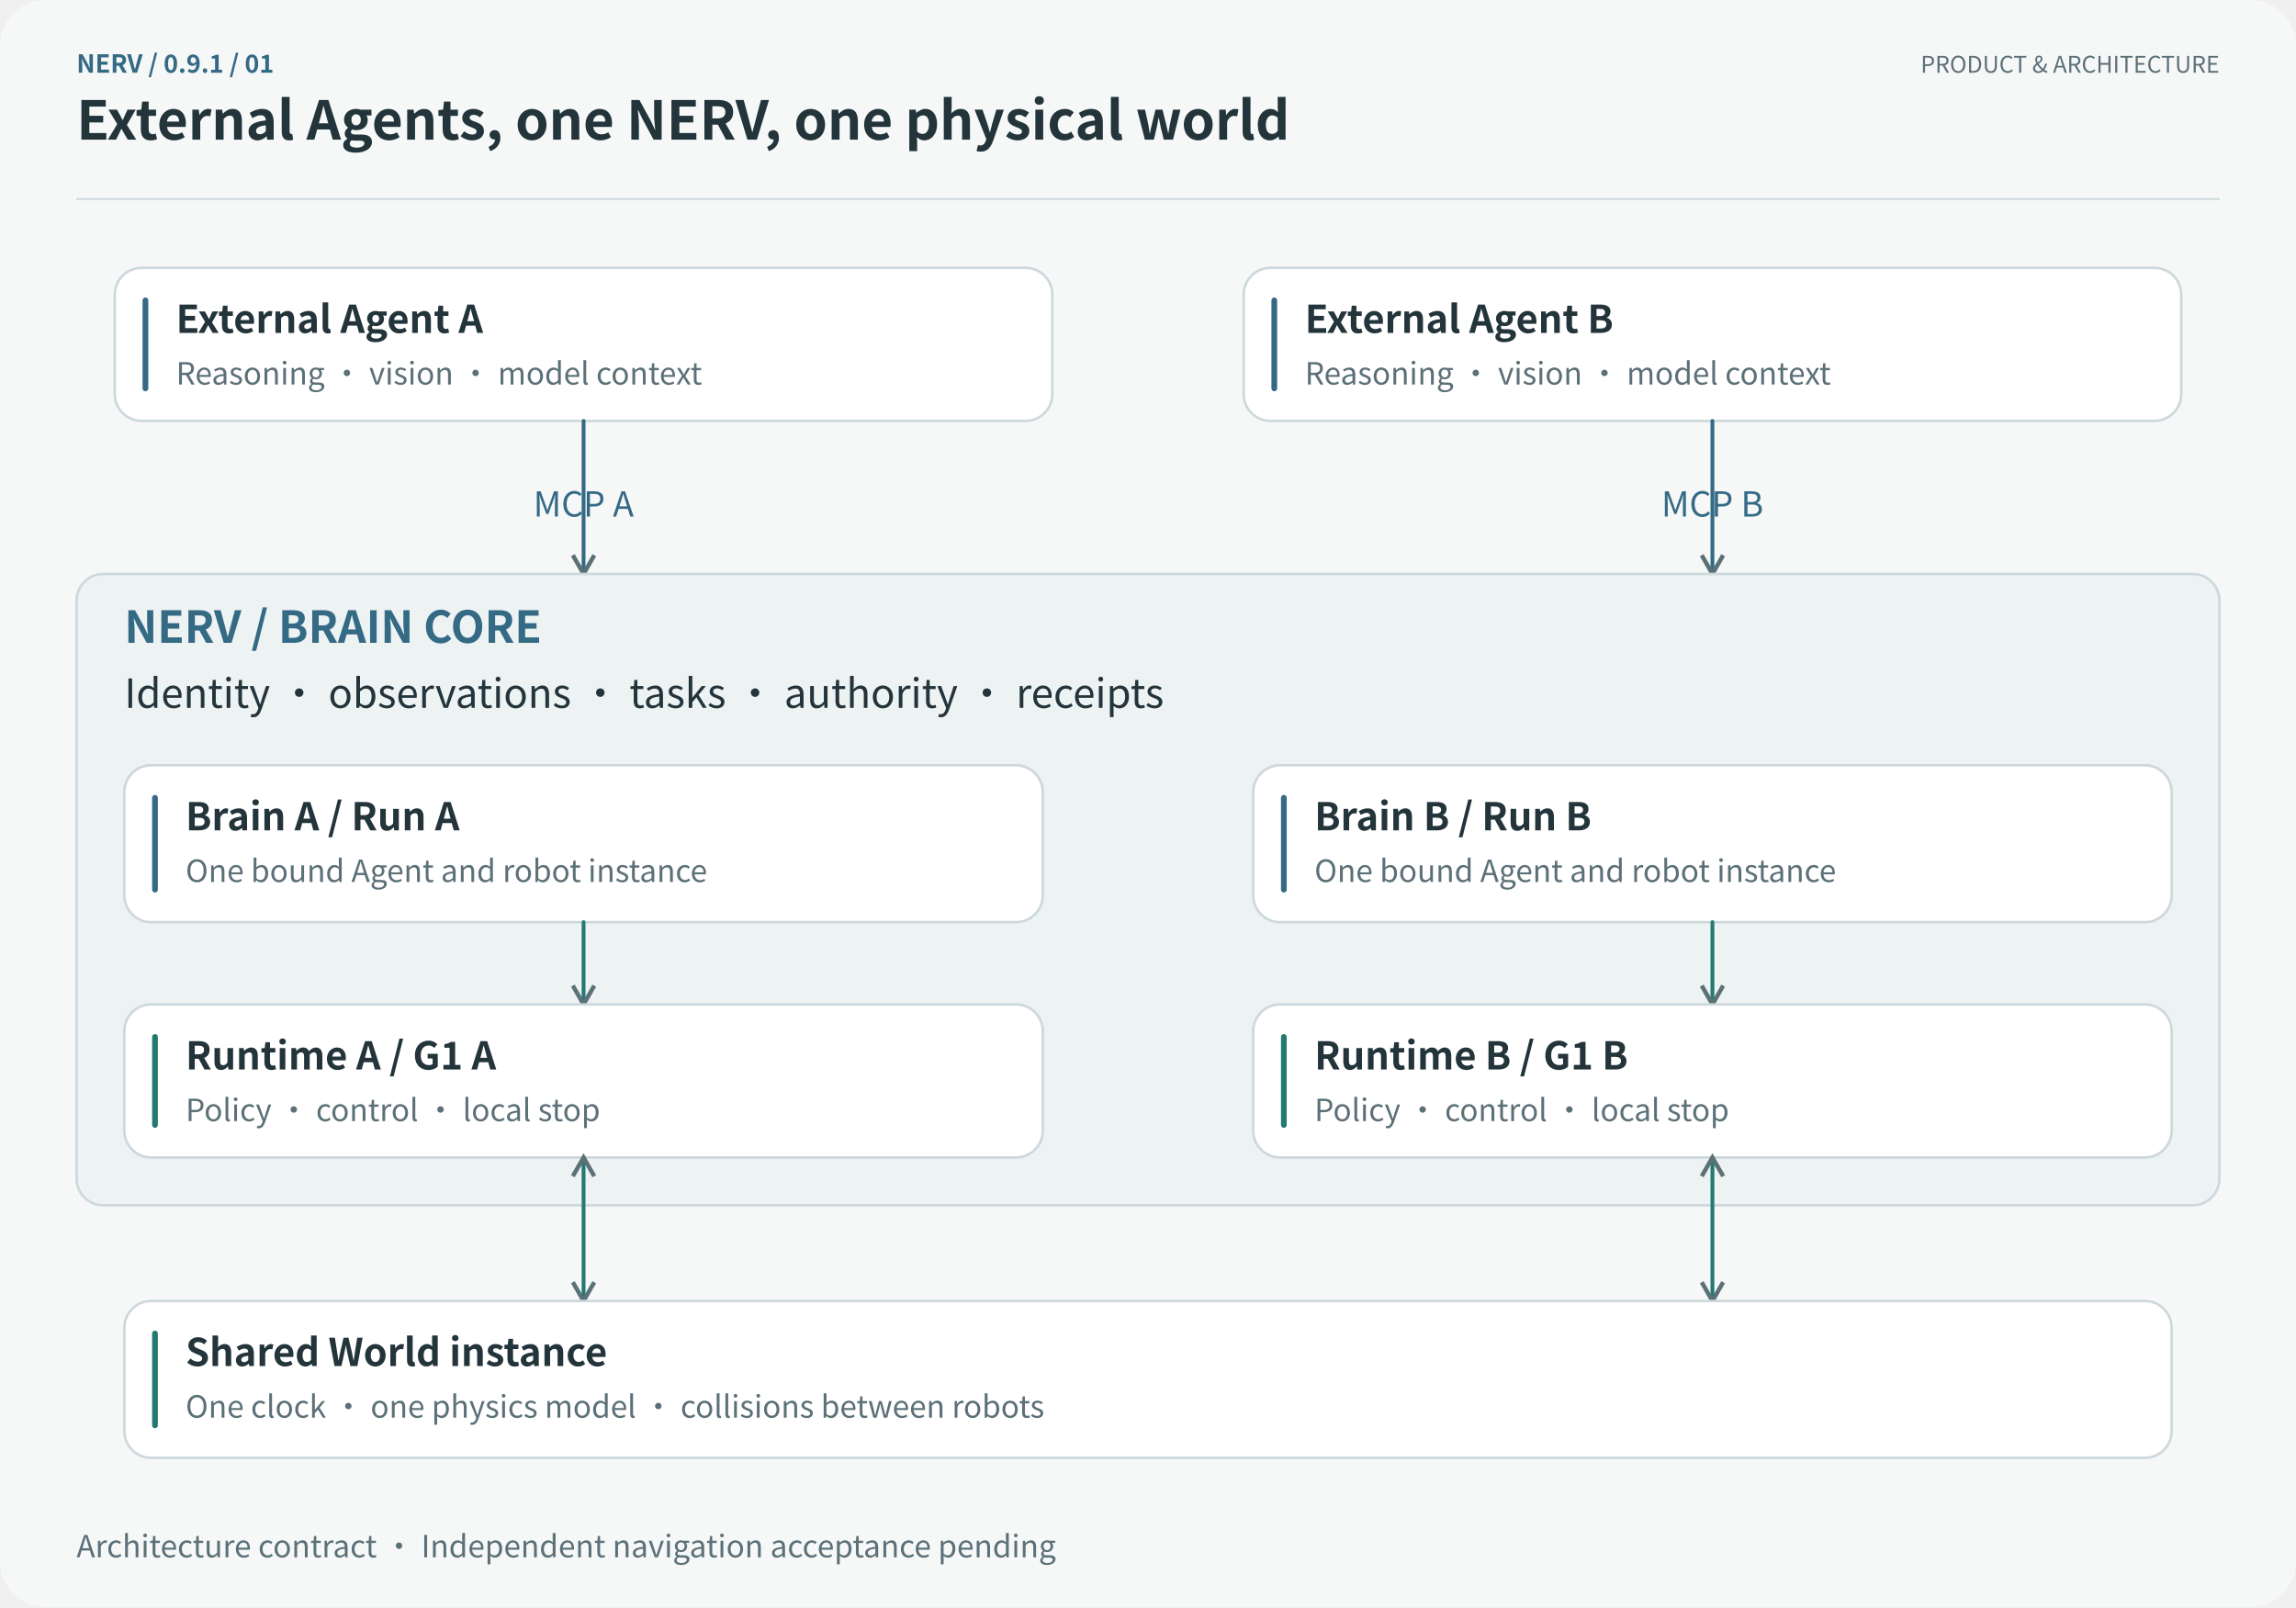
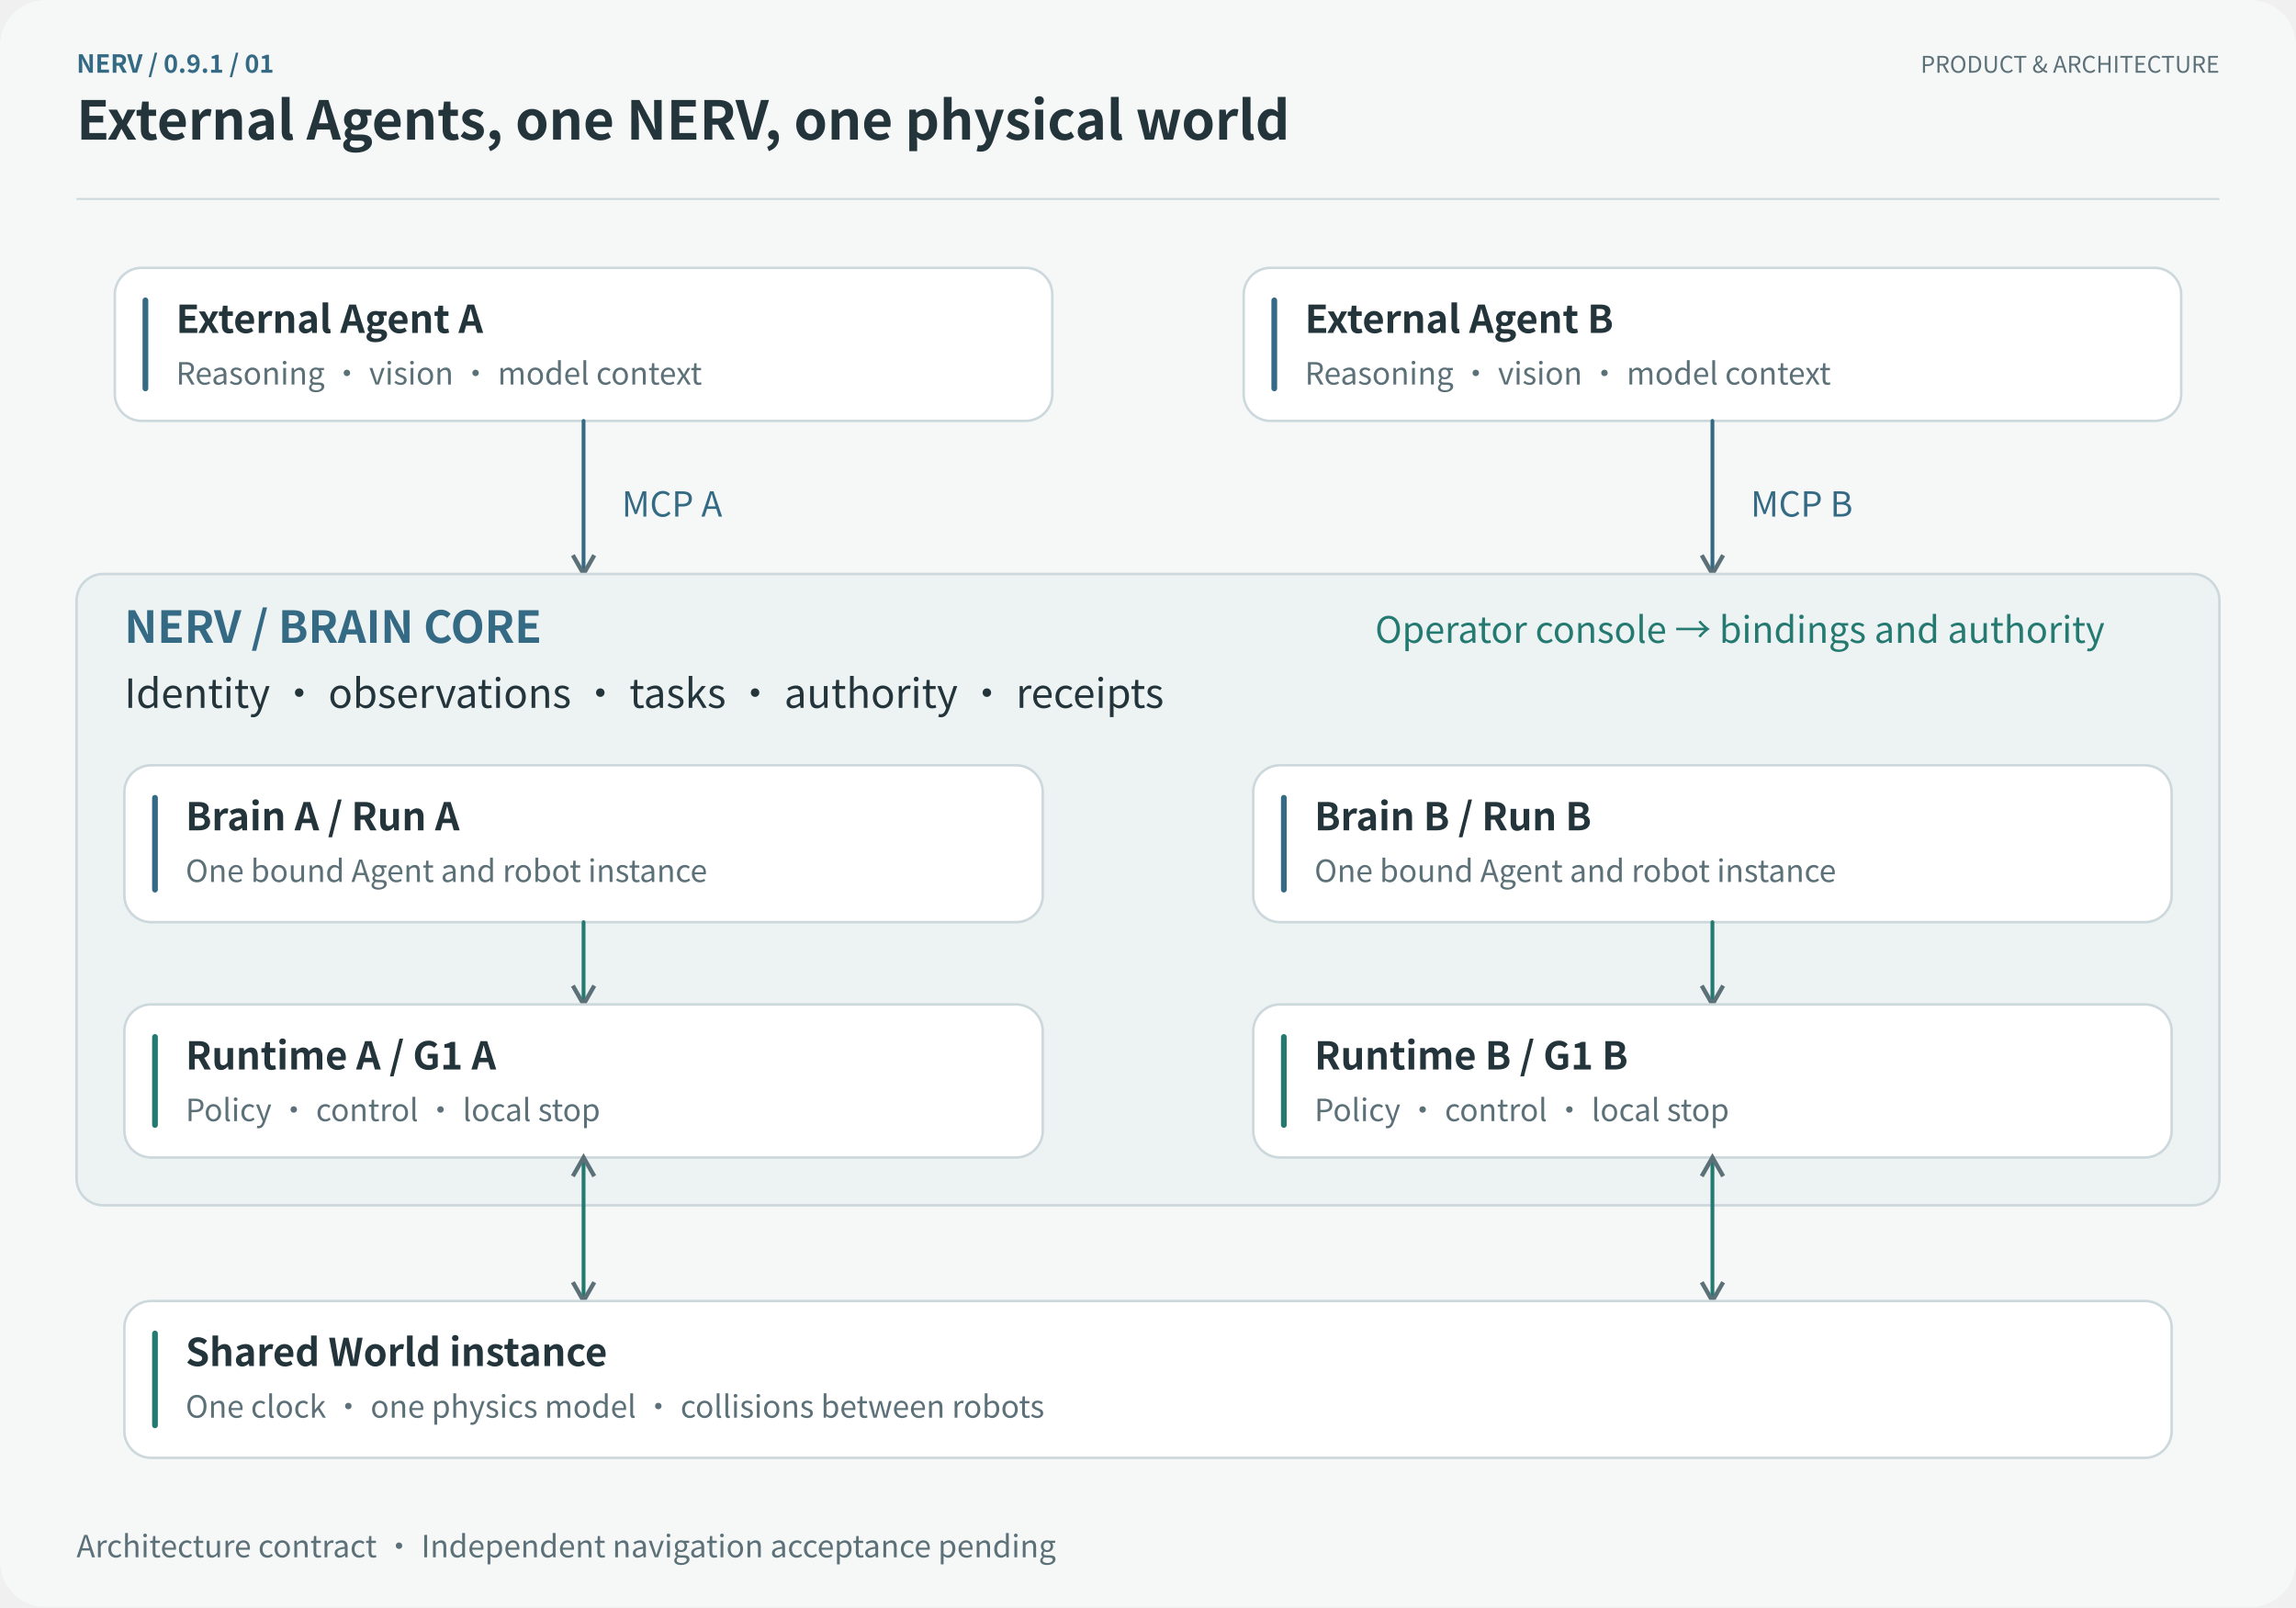
<svg xmlns="http://www.w3.org/2000/svg" width="1200" height="840" viewBox="0 0 1200 840" role="img" aria-labelledby="title desc">
  <defs>
    <marker id="arrow" viewBox="0 0 10 10" refX="8" refY="5" markerWidth="7" markerHeight="7" orient="auto-start-reverse">
      <path d="M1 1 L8 5 L1 9" fill="none" stroke="#5c7078" stroke-width="1.6" />
    </marker>
  </defs>
  <style>text {font-family:"Noto Sans CJK SC",Arial,sans-serif;fill:#23343b;} .muted{fill:#5c7078;} .mono{font-family:"DejaVu Sans Mono",monospace;}</style>
  <rect width="1200" height="840" rx="24" fill="#f6f8f8" />
  <path d="M40 104H1160" stroke="#ccd8dc" />
  <text x="40" y="38" font-size="13" style="fill:#356a85" font-weight="700" text-anchor="start">NERV   /   0.9.1 / 01</text>
  <text x="40" y="73" font-size="28" style="fill:#23343b" font-weight="700" text-anchor="start">External Agents, one NERV, one physical world</text>
  <text x="1160" y="38" font-size="12" style="fill:#5c7078" font-weight="400" text-anchor="end">PRODUCT &amp; ARCHITECTURE</text>
  <text x="40" y="814" font-size="16" style="fill:#5c7078" font-weight="400" text-anchor="start">Architecture contract · Independent navigation acceptance pending</text>
  <rect x="60" y="140" width="490" height="80" rx="14" fill="white" stroke="#ccd8dc" stroke-width="1.3" />
  <path d="M76 157v46" stroke="#356a85" stroke-width="3" stroke-linecap="round" />
  <text x="92" y="174" font-size="20" style="fill:#23343b" font-weight="600" text-anchor="start">External Agent A</text>
  <text x="92" y="201" font-size="16" style="fill:#5c7078" font-weight="400" text-anchor="start">Reasoning · vision · model context</text>
  <path d="M305,220 L305,300" fill="none" stroke="#356a85" stroke-width="2" stroke-linecap="round" stroke-linejoin="round" marker-end="url(#arrow)" />
-   <text x="305" y="270" font-size="18" style="fill:#356a85" font-weight="400" text-anchor="middle">MCP A</text>
+   <text x="325" y="270" font-size="18" style="fill:#356a85" font-weight="400" text-anchor="start">MCP A</text>
  <rect x="650" y="140" width="490" height="80" rx="14" fill="white" stroke="#ccd8dc" stroke-width="1.3" />
  <path d="M666 157v46" stroke="#356a85" stroke-width="3" stroke-linecap="round" />
  <text x="682" y="174" font-size="20" style="fill:#23343b" font-weight="600" text-anchor="start">External Agent B</text>
  <text x="682" y="201" font-size="16" style="fill:#5c7078" font-weight="400" text-anchor="start">Reasoning · vision · model context</text>
  <path d="M895,220 L895,300" fill="none" stroke="#356a85" stroke-width="2" stroke-linecap="round" stroke-linejoin="round" marker-end="url(#arrow)" />
-   <text x="895" y="270" font-size="18" style="fill:#356a85" font-weight="400" text-anchor="middle">MCP B</text>
+   <text x="915" y="270" font-size="18" style="fill:#356a85" font-weight="400" text-anchor="start">MCP B</text>
  <rect x="40" y="300" width="1120" height="330" rx="14" fill="#edf2f3" stroke="#ccd8dc" stroke-width="1.3" />
  <text x="65" y="336" font-size="23" style="fill:#356a85" font-weight="700" text-anchor="start">NERV / BRAIN CORE</text>
+   <text x="1100" y="336" font-size="19" style="fill:#247a71" font-weight="400" text-anchor="end">Operator console → bindings and authority</text>
  <text x="65" y="370" font-size="21" style="fill:#23343b" font-weight="400" text-anchor="start">Identity · observations · tasks · authority · receipts</text>
  <rect x="65" y="400" width="480" height="82" rx="14" fill="white" stroke="#ccd8dc" stroke-width="1.3" />
  <path d="M81 417v48" stroke="#356a85" stroke-width="3" stroke-linecap="round" />
  <text x="97" y="434" font-size="20" style="fill:#23343b" font-weight="600" text-anchor="start">Brain A / Run A</text>
  <text x="97" y="461" font-size="16" style="fill:#5c7078" font-weight="400" text-anchor="start">One bound Agent and robot instance</text>
  <path d="M305,482 L305,525" fill="none" stroke="#247a71" stroke-width="2" stroke-linecap="round" stroke-linejoin="round" marker-end="url(#arrow)" />
  <rect x="65" y="525" width="480" height="80" rx="14" fill="white" stroke="#ccd8dc" stroke-width="1.3" />
  <path d="M81 542v46" stroke="#247a71" stroke-width="3" stroke-linecap="round" />
  <text x="97" y="559" font-size="20" style="fill:#23343b" font-weight="600" text-anchor="start">Runtime A / G1 A</text>
  <text x="97" y="586" font-size="16" style="fill:#5c7078" font-weight="400" text-anchor="start">Policy · control · local stop</text>
  <path d="M305,605 L305,680" fill="none" stroke="#247a71" stroke-width="2" stroke-linecap="round" stroke-linejoin="round" marker-end="url(#arrow)" marker-start="url(#arrow)" />
  <rect x="655" y="400" width="480" height="82" rx="14" fill="white" stroke="#ccd8dc" stroke-width="1.3" />
  <path d="M671 417v48" stroke="#356a85" stroke-width="3" stroke-linecap="round" />
  <text x="687" y="434" font-size="20" style="fill:#23343b" font-weight="600" text-anchor="start">Brain B / Run B</text>
  <text x="687" y="461" font-size="16" style="fill:#5c7078" font-weight="400" text-anchor="start">One bound Agent and robot instance</text>
  <path d="M895,482 L895,525" fill="none" stroke="#247a71" stroke-width="2" stroke-linecap="round" stroke-linejoin="round" marker-end="url(#arrow)" />
  <rect x="655" y="525" width="480" height="80" rx="14" fill="white" stroke="#ccd8dc" stroke-width="1.3" />
  <path d="M671 542v46" stroke="#247a71" stroke-width="3" stroke-linecap="round" />
  <text x="687" y="559" font-size="20" style="fill:#23343b" font-weight="600" text-anchor="start">Runtime B / G1 B</text>
  <text x="687" y="586" font-size="16" style="fill:#5c7078" font-weight="400" text-anchor="start">Policy · control · local stop</text>
  <path d="M895,605 L895,680" fill="none" stroke="#247a71" stroke-width="2" stroke-linecap="round" stroke-linejoin="round" marker-end="url(#arrow)" marker-start="url(#arrow)" />
  <rect x="65" y="680" width="1070" height="82" rx="14" fill="white" stroke="#ccd8dc" stroke-width="1.3" />
  <path d="M81 697v48" stroke="#247a71" stroke-width="3" stroke-linecap="round" />
  <text x="97" y="714" font-size="20" style="fill:#23343b" font-weight="600" text-anchor="start">Shared World instance</text>
  <text x="97" y="741" font-size="16" style="fill:#5c7078" font-weight="400" text-anchor="start">One clock · one physics model · collisions between robots</text>
</svg>
